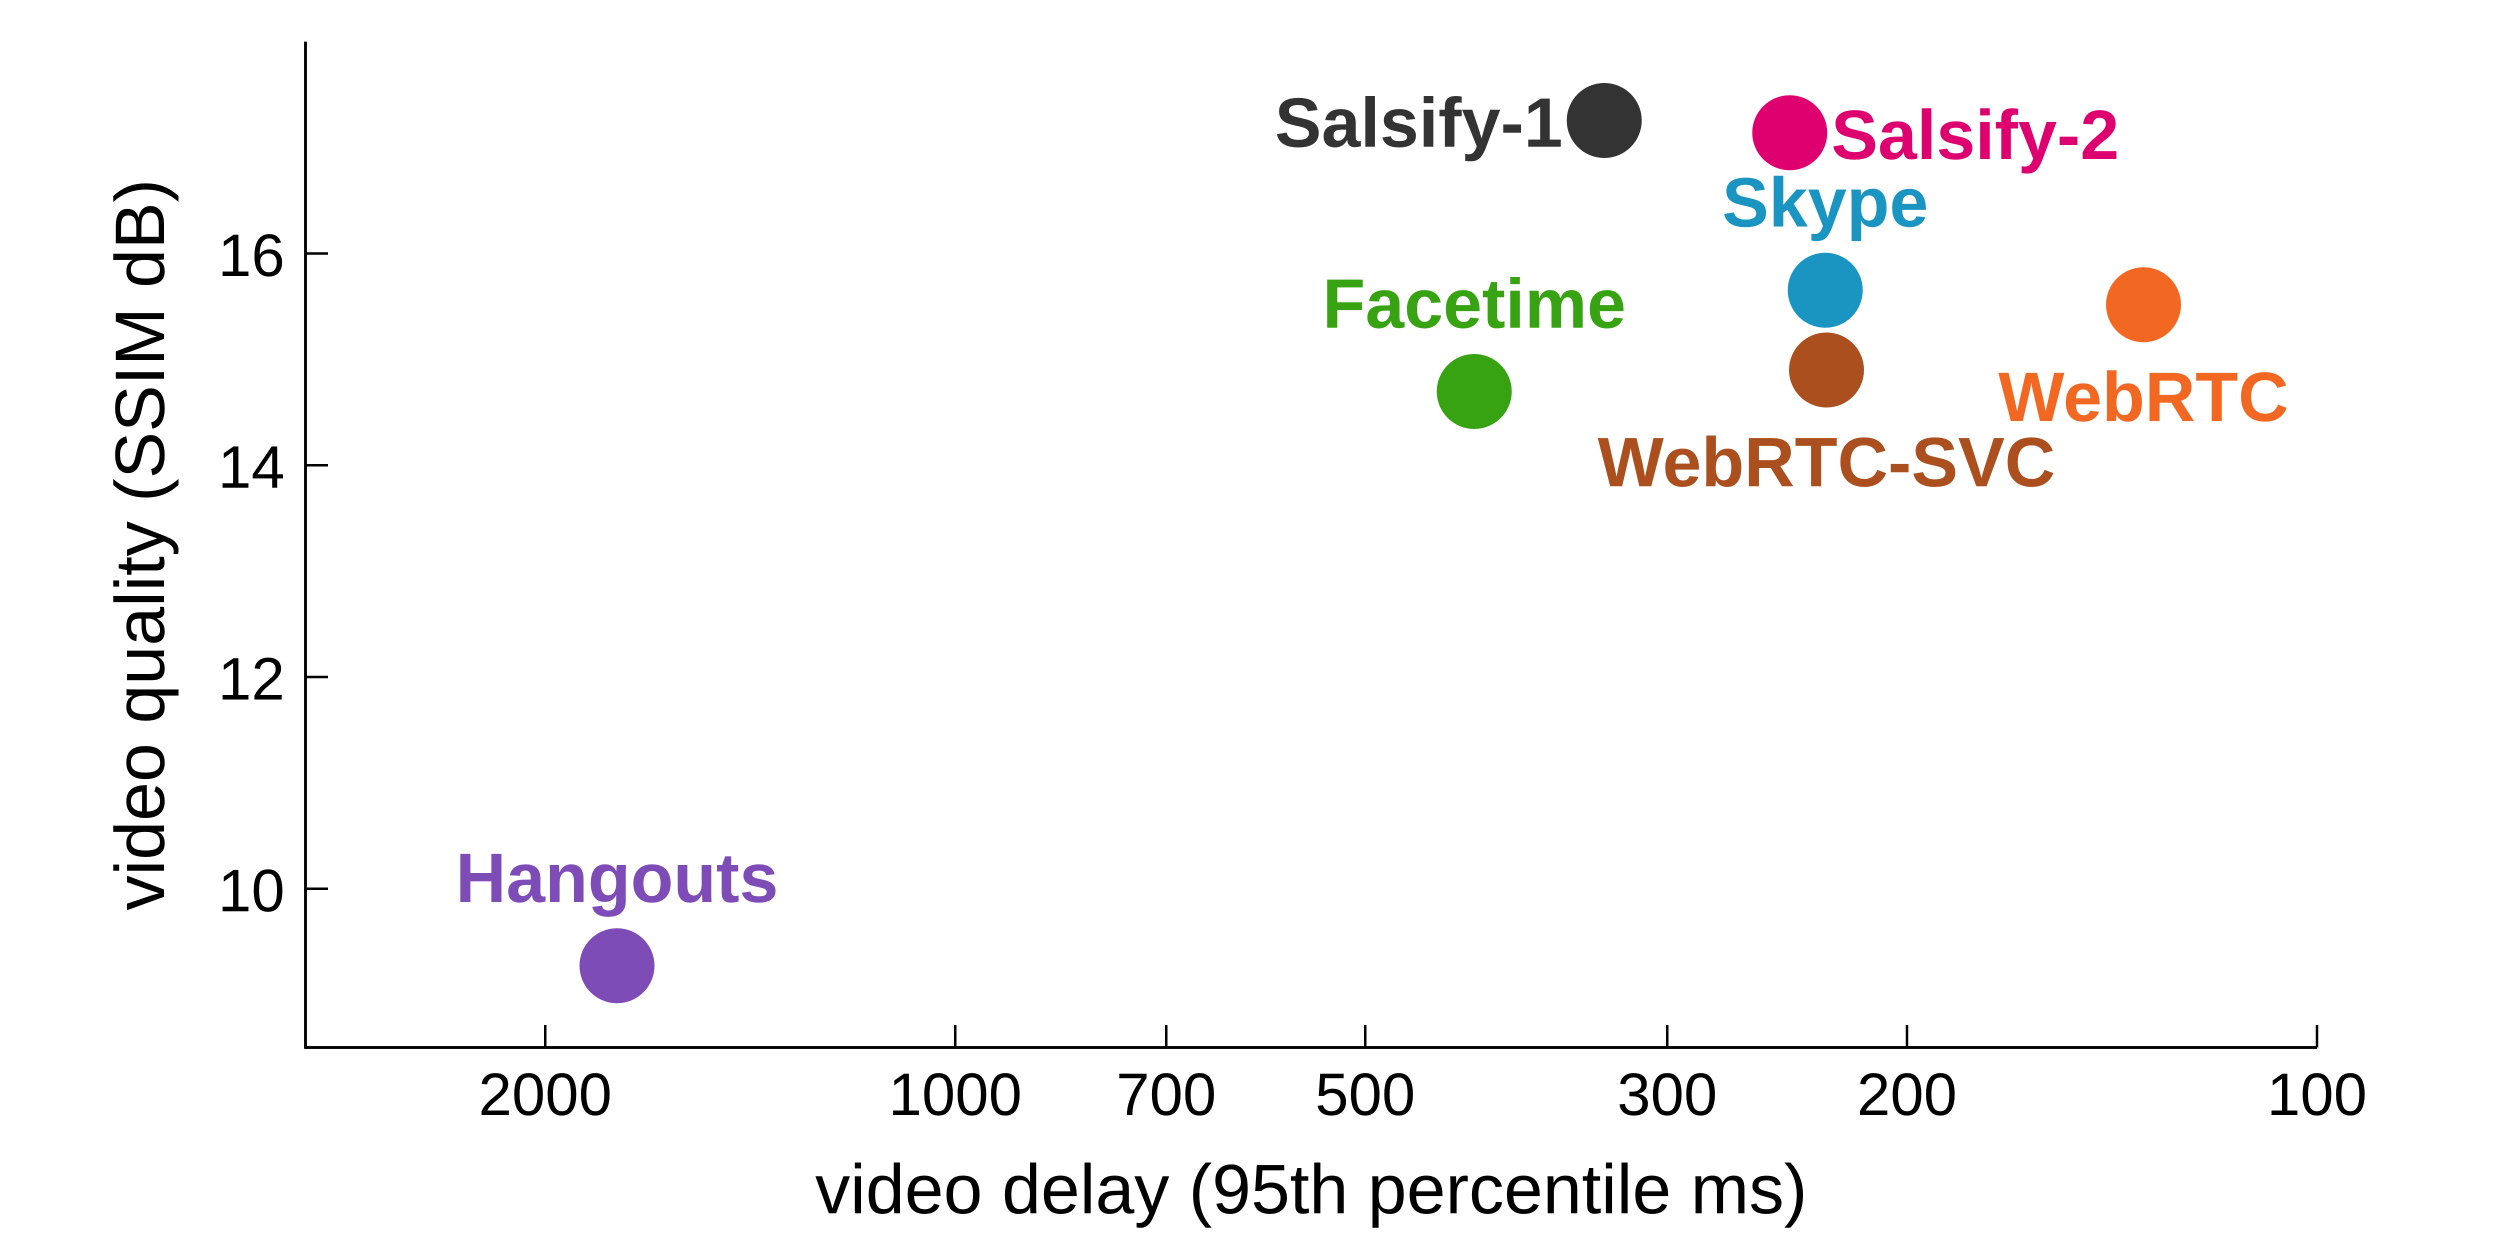
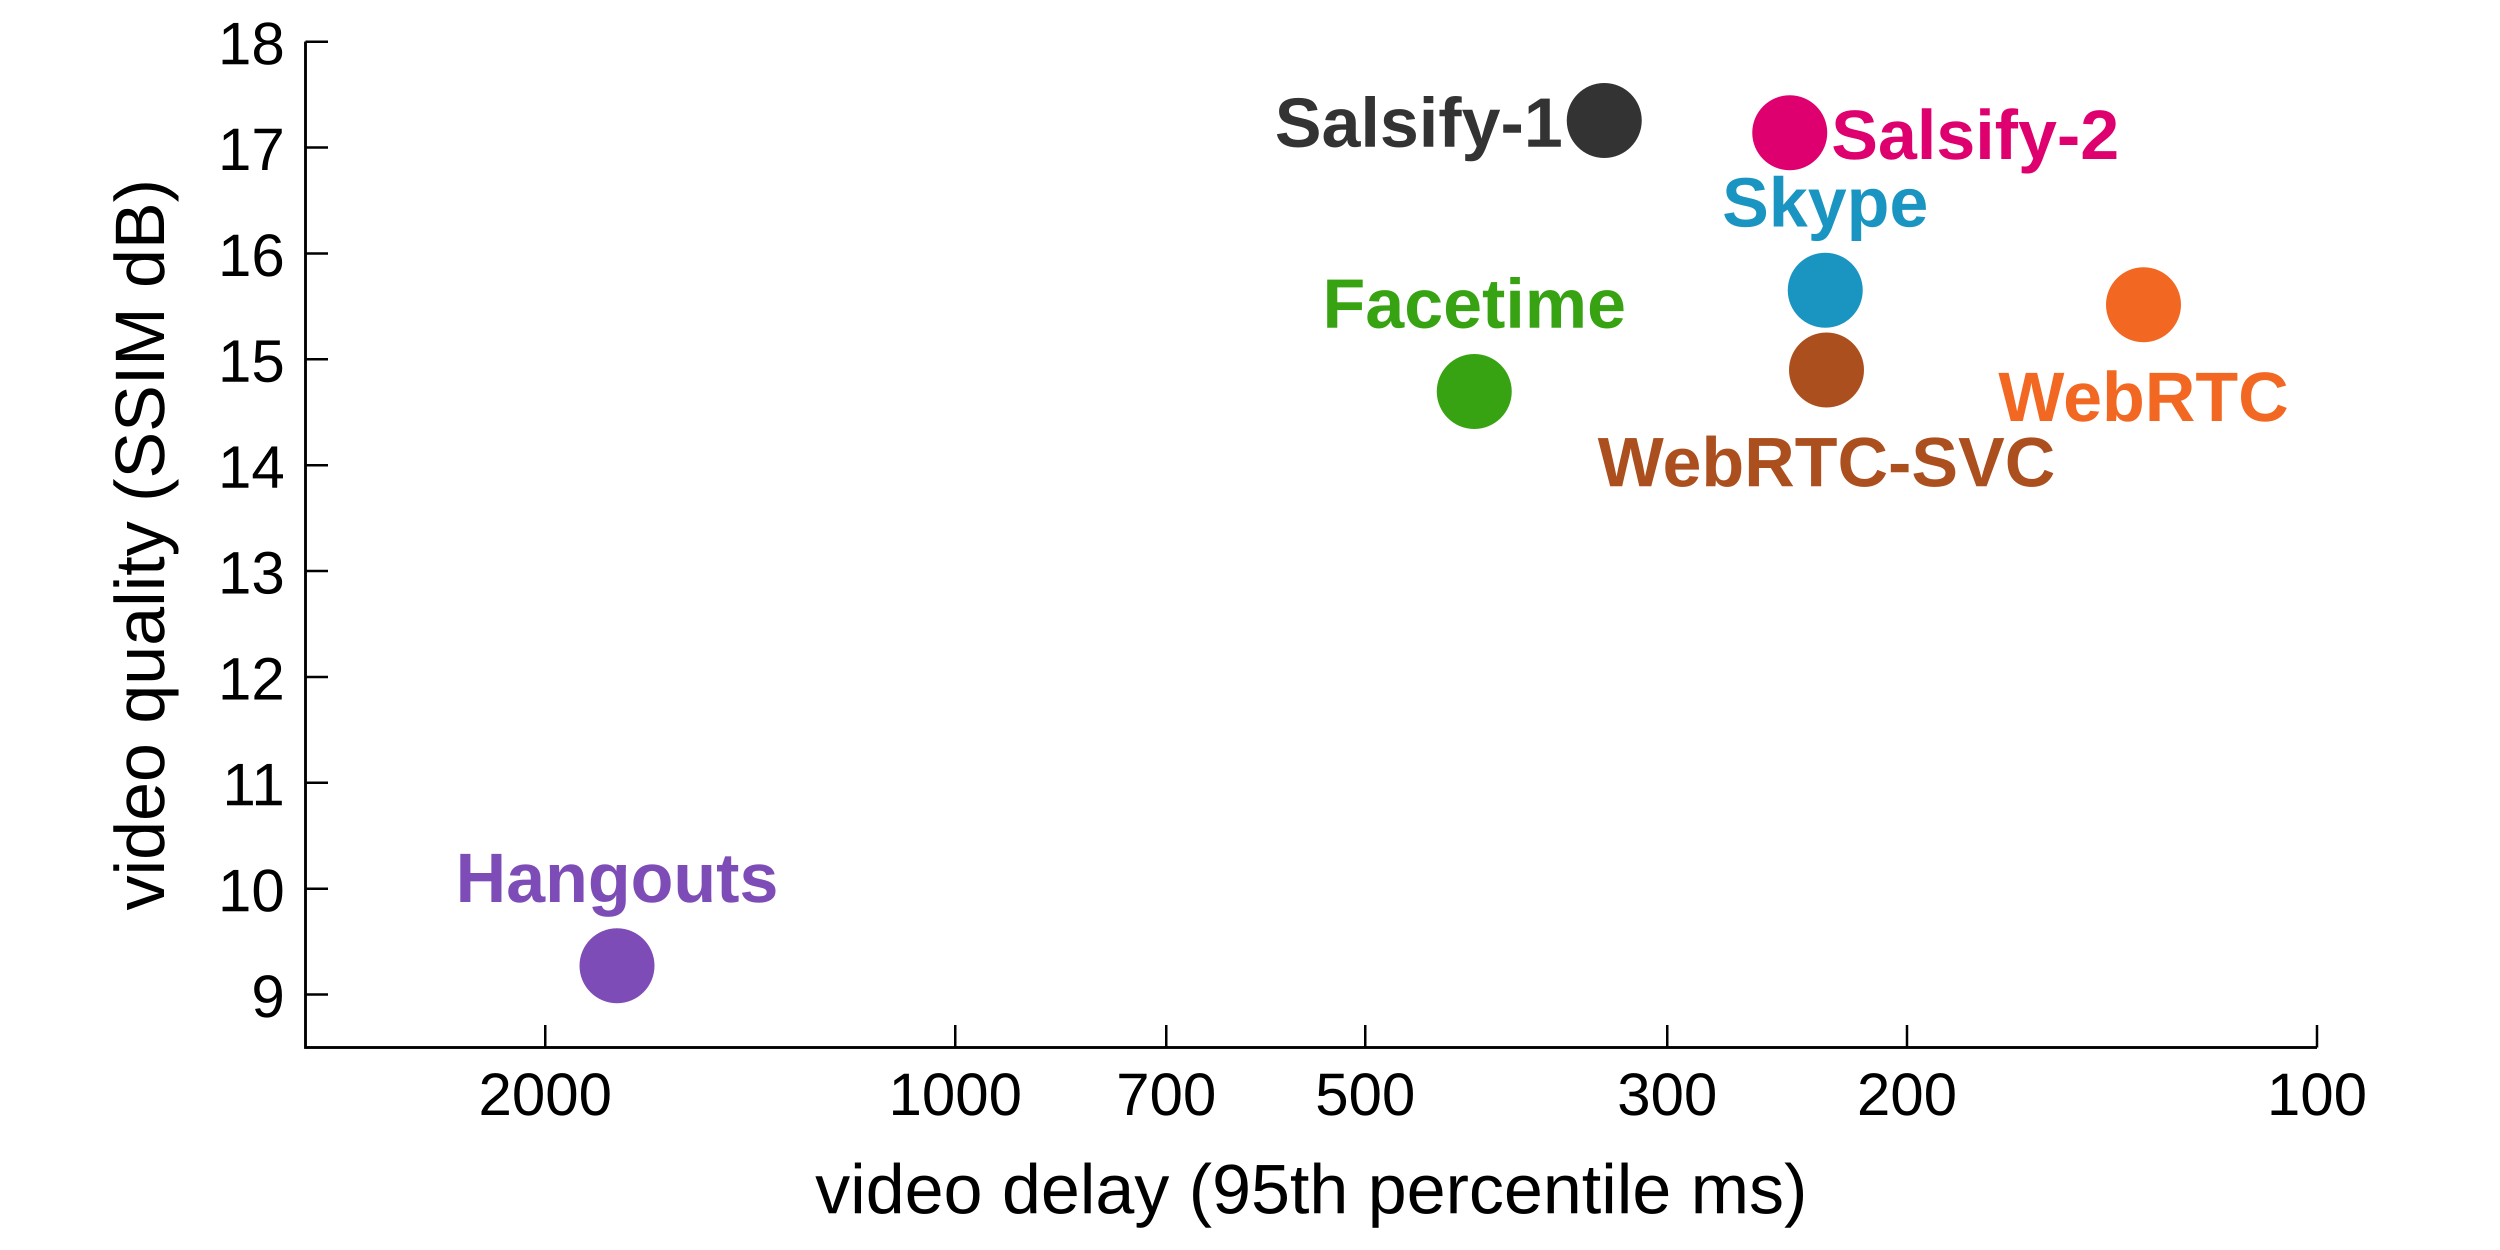
<svg xmlns="http://www.w3.org/2000/svg" xmlns:xlink="http://www.w3.org/1999/xlink" width="1000" height="500" viewBox="0 0 1000 500">
  <g id="gnuplot_canvas">
    <rect x="0" y="0" width="1000" height="500" fill="#ffffff" />
    <defs>
      <circle id="gpDot" r="0.5" stroke-width="0.5" />
      <path id="gpPt0" stroke-width="0.222" stroke="currentColor" d="M-1,0 h2 M0,-1 v2" />
      <path id="gpPt1" stroke-width="0.222" stroke="currentColor" d="M-1,-1 L1,1 M1,-1 L-1,1" />
      <path id="gpPt2" stroke-width="0.222" stroke="currentColor" d="M-1,0 L1,0 M0,-1 L0,1 M-1,-1 L1,1 M-1,1 L1,-1" />
      <rect id="gpPt3" stroke-width="0.222" stroke="currentColor" x="-1" y="-1" width="2" height="2" />
      <rect id="gpPt4" stroke-width="0.222" stroke="currentColor" fill="currentColor" x="-1" y="-1" width="2" height="2" />
      <circle id="gpPt5" stroke-width="0.222" stroke="currentColor" cx="0" cy="0" r="1" />
      <use xlink:href="#gpPt5" id="gpPt6" fill="currentColor" stroke="none" />
      <path id="gpPt7" stroke-width="0.222" stroke="currentColor" d="M0,-1.33 L-1.33,0.67 L1.33,0.67 z" />
      <use xlink:href="#gpPt7" id="gpPt8" fill="currentColor" stroke="none" />
      <use xlink:href="#gpPt7" id="gpPt9" stroke="currentColor" transform="rotate(180)" />
      <use xlink:href="#gpPt9" id="gpPt10" fill="currentColor" stroke="none" />
      <use xlink:href="#gpPt3" id="gpPt11" stroke="currentColor" transform="rotate(45)" />
      <use xlink:href="#gpPt11" id="gpPt12" fill="currentColor" stroke="none" />
      <path id="gpPt13" stroke-width="0.222" stroke="currentColor" d="M0,1.330 L1.265,0.411 L0.782,-1.067 L-0.782,-1.076 L-1.265,0.411 z" />
      <use xlink:href="#gpPt13" id="gpPt14" fill="currentColor" stroke="none" />
      <filter id="textbox" filterUnits="objectBoundingBox" x="0" y="0" height="1" width="1">
        <feFlood flood-color="#FFFFFF" flood-opacity="1" result="bgnd" />
        <feComposite in="SourceGraphic" in2="bgnd" operator="atop" />
      </filter>
      <filter id="greybox" filterUnits="objectBoundingBox" x="0" y="0" height="1" width="1">
        <feFlood flood-color="lightgrey" flood-opacity="1" result="grey" />
        <feComposite in="SourceGraphic" in2="grey" operator="atop" />
      </filter>
    </defs>
    <g fill="none" color="#FFFFFF" stroke="currentColor" stroke-width="1.00" stroke-linecap="butt" stroke-linejoin="miter">
</g>
    <g fill="none" color="black" stroke="currentColor" stroke-width="1.00" stroke-linecap="butt" stroke-linejoin="miter">
+       <path stroke="black" d="M122.2,397.8 L131.2,397.8  " />
+       <g transform="translate(113.9,406.8)" stroke="none" fill="black" font-family="Arial" font-size="24.00" text-anchor="end">
+         <text>
+           <tspan font-family="Arial"> 9</tspan>
+         </text>
+       </g>
+     </g>
+     <g fill="none" color="black" stroke="currentColor" stroke-width="1.00" stroke-linecap="butt" stroke-linejoin="miter">
      <path stroke="black" d="M122.2,355.5 L131.2,355.5  " />
      <g transform="translate(113.9,364.5)" stroke="none" fill="black" font-family="Arial" font-size="24.00" text-anchor="end">
        <text>
          <tspan font-family="Arial"> 10</tspan>
        </text>
      </g>
    </g>
    <g fill="none" color="black" stroke="currentColor" stroke-width="1.00" stroke-linecap="butt" stroke-linejoin="miter">
+       <path stroke="black" d="M122.2,313.1 L131.2,313.1  " />
+       <g transform="translate(113.9,322.1)" stroke="none" fill="black" font-family="Arial" font-size="24.00" text-anchor="end">
+         <text>
+           <tspan font-family="Arial"> 11</tspan>
+         </text>
+       </g>
+     </g>
+     <g fill="none" color="black" stroke="currentColor" stroke-width="1.00" stroke-linecap="butt" stroke-linejoin="miter">
      <path stroke="black" d="M122.2,270.8 L131.2,270.8  " />
      <g transform="translate(113.9,279.8)" stroke="none" fill="black" font-family="Arial" font-size="24.00" text-anchor="end">
        <text>
          <tspan font-family="Arial"> 12</tspan>
        </text>
      </g>
    </g>
    <g fill="none" color="black" stroke="currentColor" stroke-width="1.00" stroke-linecap="butt" stroke-linejoin="miter">
+       <path stroke="black" d="M122.2,228.4 L131.2,228.4  " />
+       <g transform="translate(113.9,237.4)" stroke="none" fill="black" font-family="Arial" font-size="24.00" text-anchor="end">
+         <text>
+           <tspan font-family="Arial"> 13</tspan>
+         </text>
+       </g>
+     </g>
+     <g fill="none" color="black" stroke="currentColor" stroke-width="1.00" stroke-linecap="butt" stroke-linejoin="miter">
      <path stroke="black" d="M122.2,186.1 L131.2,186.1  " />
      <g transform="translate(113.9,195.1)" stroke="none" fill="black" font-family="Arial" font-size="24.00" text-anchor="end">
        <text>
          <tspan font-family="Arial"> 14</tspan>
        </text>
      </g>
    </g>
    <g fill="none" color="black" stroke="currentColor" stroke-width="1.00" stroke-linecap="butt" stroke-linejoin="miter">
+       <path stroke="black" d="M122.2,143.7 L131.2,143.7  " />
+       <g transform="translate(113.9,152.7)" stroke="none" fill="black" font-family="Arial" font-size="24.00" text-anchor="end">
+         <text>
+           <tspan font-family="Arial"> 15</tspan>
+         </text>
+       </g>
+     </g>
+     <g fill="none" color="black" stroke="currentColor" stroke-width="1.00" stroke-linecap="butt" stroke-linejoin="miter">
      <path stroke="black" d="M122.2,101.4 L131.2,101.4  " />
      <g transform="translate(113.9,110.4)" stroke="none" fill="black" font-family="Arial" font-size="24.00" text-anchor="end">
        <text>
          <tspan font-family="Arial"> 16</tspan>
        </text>
      </g>
    </g>
    <g fill="none" color="black" stroke="currentColor" stroke-width="1.00" stroke-linecap="butt" stroke-linejoin="miter">
+       <path stroke="black" d="M122.2,59.0 L131.2,59.0  " />
+       <g transform="translate(113.9,68.0)" stroke="none" fill="black" font-family="Arial" font-size="24.00" text-anchor="end">
+         <text>
+           <tspan font-family="Arial"> 17</tspan>
+         </text>
+       </g>
+     </g>
+     <g fill="none" color="black" stroke="currentColor" stroke-width="1.00" stroke-linecap="butt" stroke-linejoin="miter">
+       <path stroke="black" d="M122.2,16.7 L131.2,16.7  " />
+       <g transform="translate(113.9,25.7)" stroke="none" fill="black" font-family="Arial" font-size="24.00" text-anchor="end">
+         <text>
+           <tspan font-family="Arial"> 18</tspan>
+         </text>
+       </g>
+     </g>
+     <g fill="none" color="black" stroke="currentColor" stroke-width="1.00" stroke-linecap="butt" stroke-linejoin="miter">
      <path stroke="black" d="M926.8,419.0 L926.8,410.0  " />
      <g transform="translate(926.8,446.0)" stroke="none" fill="black" font-family="Arial" font-size="24.00" text-anchor="middle">
        <text>
          <tspan font-family="Arial">100</tspan>
        </text>
      </g>
    </g>
    <g fill="none" color="black" stroke="currentColor" stroke-width="1.00" stroke-linecap="butt" stroke-linejoin="miter">
      <path stroke="black" d="M762.8,419.0 L762.8,410.0  " />
      <g transform="translate(762.8,446.0)" stroke="none" fill="black" font-family="Arial" font-size="24.00" text-anchor="middle">
        <text>
          <tspan font-family="Arial">200</tspan>
        </text>
      </g>
    </g>
    <g fill="none" color="black" stroke="currentColor" stroke-width="1.00" stroke-linecap="butt" stroke-linejoin="miter">
      <path stroke="black" d="M666.9,419.0 L666.9,410.0  " />
      <g transform="translate(666.9,446.0)" stroke="none" fill="black" font-family="Arial" font-size="24.00" text-anchor="middle">
        <text>
          <tspan font-family="Arial">300</tspan>
        </text>
      </g>
    </g>
    <g fill="none" color="black" stroke="currentColor" stroke-width="1.00" stroke-linecap="butt" stroke-linejoin="miter">
      <path stroke="black" d="M546.1,419.0 L546.1,410.0  " />
      <g transform="translate(546.1,446.0)" stroke="none" fill="black" font-family="Arial" font-size="24.00" text-anchor="middle">
        <text>
          <tspan font-family="Arial">500</tspan>
        </text>
      </g>
    </g>
    <g fill="none" color="black" stroke="currentColor" stroke-width="1.00" stroke-linecap="butt" stroke-linejoin="miter">
      <path stroke="black" d="M466.5,419.0 L466.5,410.0  " />
      <g transform="translate(466.5,446.0)" stroke="none" fill="black" font-family="Arial" font-size="24.00" text-anchor="middle">
        <text>
          <tspan font-family="Arial">700</tspan>
        </text>
      </g>
    </g>
    <g fill="none" color="black" stroke="currentColor" stroke-width="1.00" stroke-linecap="butt" stroke-linejoin="miter">
      <path stroke="black" d="M382.1,419.0 L382.1,410.0  " />
      <g transform="translate(382.1,446.0)" stroke="none" fill="black" font-family="Arial" font-size="24.00" text-anchor="middle">
        <text>
          <tspan font-family="Arial">1000</tspan>
        </text>
      </g>
    </g>
    <g fill="none" color="black" stroke="currentColor" stroke-width="1.00" stroke-linecap="butt" stroke-linejoin="miter">
      <path stroke="black" d="M218.1,419.0 L218.1,410.0  " />
      <g transform="translate(218.1,446.0)" stroke="none" fill="black" font-family="Arial" font-size="24.00" text-anchor="middle">
        <text>
          <tspan font-family="Arial">2000</tspan>
        </text>
      </g>
    </g>
    <g fill="none" color="black" stroke="currentColor" stroke-width="1.00" stroke-linecap="butt" stroke-linejoin="miter">
</g>
    <g fill="none" color="black" stroke="currentColor" stroke-width="1.00" stroke-linecap="butt" stroke-linejoin="miter">
      <path stroke="black" d="M122.2,16.7 L122.2,419.0 L926.8,419.0 M926.8,16.7 M122.2,16.7  " />
    </g>
    <g fill="none" color="black" stroke="currentColor" stroke-width="1.00" stroke-linecap="butt" stroke-linejoin="miter">
      <g transform="translate(65.6,217.9) rotate(270)" stroke="none" fill="black" font-family="Arial" font-size="28.00" text-anchor="middle">
        <text>
          <tspan font-family="Arial">video quality (SSIM dB)</tspan>
        </text>
      </g>
    </g>
    <g fill="none" color="black" stroke="currentColor" stroke-width="1.00" stroke-linecap="butt" stroke-linejoin="miter">
      <g transform="translate(949.2,217.9) rotate(270)" stroke="none" fill="black" font-family="Arial" font-size="12.00" text-anchor="middle">
        <text />
      </g>
    </g>
    <g fill="none" color="black" stroke="currentColor" stroke-width="1.00" stroke-linecap="butt" stroke-linejoin="miter">
      <g transform="translate(524.5,485.3)" stroke="none" fill="black" font-family="Arial" font-size="28.00" text-anchor="middle">
        <text>
          <tspan font-family="Arial">video delay (95th percentile ms)</tspan>
        </text>
      </g>
    </g>
    <g fill="none" color="black" stroke="currentColor" stroke-width="1.00" stroke-linecap="butt" stroke-linejoin="miter">
      <g transform="translate(524.5,30.2)" stroke="none" fill="black" font-family="Arial" font-size="12.00" text-anchor="middle">
        <text />
      </g>
      <g transform="translate(524.5,30.3)" stroke="none" fill="black" font-family="Arial" font-size="12.00" text-anchor="middle">
        <text />
      </g>
    </g>
    <g fill="none" color="black" stroke="currentColor" stroke-width="1.00" stroke-linecap="butt" stroke-linejoin="miter">
      <g transform="translate(80.7,482.9)" stroke="none" fill="black" font-family="Arial" font-size="12.00" text-anchor="start">
        <text />
      </g>
    </g>
    <g id="gnuplot_plot_1">
      <g fill="none" color="black" stroke="currentColor" stroke-width="1.00" stroke-linecap="butt" stroke-linejoin="miter">
        <path stroke="rgb(172,  79,  31)" d="M730.6,148.0  " />
        <use xlink:href="#gpPt6" transform="translate(730.6,148.0) scale(13.50)" color="rgb(172,  79,  31)" />
      </g>
    </g>
    <g id="gnuplot_plot_2">
      <g fill="none" color="black" stroke="currentColor" stroke-width="1.00" stroke-linecap="butt" stroke-linejoin="miter">
        <g transform="translate(730.6,194.5)" stroke="none" fill="rgb(172,79,31)" font-family="Arial:Bold" font-size="28.00" text-anchor="middle">
          <text>
            <tspan font-family="Arial" font-weight="bold">WebRTC-SVC</tspan>
          </text>
        </g>
      </g>
    </g>
    <g id="gnuplot_plot_3">
      <g fill="none" color="black" stroke="currentColor" stroke-width="1.00" stroke-linecap="butt" stroke-linejoin="miter">
        <path stroke="rgb( 26, 149, 194)" d="M730.1,116.1  " />
        <use xlink:href="#gpPt6" transform="translate(730.1,116.1) scale(13.50)" color="rgb( 26, 149, 194)" />
      </g>
    </g>
    <g id="gnuplot_plot_4">
      <g fill="none" color="black" stroke="currentColor" stroke-width="1.00" stroke-linecap="butt" stroke-linejoin="miter">
        <g transform="translate(730.1,90.6)" stroke="none" fill="rgb(26,149,194)" font-family="Arial:Bold" font-size="28.00" text-anchor="middle">
          <text>
            <tspan font-family="Arial" font-weight="bold">Skype</tspan>
          </text>
        </g>
      </g>
    </g>
    <g id="gnuplot_plot_5">
      <g fill="none" color="black" stroke="currentColor" stroke-width="1.00" stroke-linecap="butt" stroke-linejoin="miter">
        <path stroke="rgb( 55, 163,  19)" d="M589.7,156.6  " />
        <use xlink:href="#gpPt6" transform="translate(589.7,156.6) scale(13.50)" color="rgb( 55, 163,  19)" />
      </g>
    </g>
    <g id="gnuplot_plot_6">
      <g fill="none" color="black" stroke="currentColor" stroke-width="1.00" stroke-linecap="butt" stroke-linejoin="miter">
        <g transform="translate(589.7,131.1)" stroke="none" fill="rgb(55,163,19)" font-family="Arial:Bold" font-size="28.00" text-anchor="middle">
          <text>
            <tspan font-family="Arial" font-weight="bold">Facetime</tspan>
          </text>
        </g>
      </g>
    </g>
    <g id="gnuplot_plot_7">
      <g fill="none" color="black" stroke="currentColor" stroke-width="1.00" stroke-linecap="butt" stroke-linejoin="miter">
        <path stroke="rgb(126,  76, 182)" d="M246.8,386.3  " />
        <use xlink:href="#gpPt6" transform="translate(246.8,386.3) scale(13.50)" color="rgb(126,  76, 182)" />
      </g>
    </g>
    <g id="gnuplot_plot_8">
      <g fill="none" color="black" stroke="currentColor" stroke-width="1.00" stroke-linecap="butt" stroke-linejoin="miter">
        <g transform="translate(246.8,360.8)" stroke="none" fill="rgb(126,76,182)" font-family="Arial:Bold" font-size="28.00" text-anchor="middle">
          <text>
            <tspan font-family="Arial" font-weight="bold">Hangouts</tspan>
          </text>
        </g>
      </g>
    </g>
    <g id="gnuplot_plot_9">
      <g fill="none" color="black" stroke="currentColor" stroke-width="1.00" stroke-linecap="butt" stroke-linejoin="miter">
        <path stroke="rgb( 51,  51,  51)" d="M641.7,48.2  " />
        <use xlink:href="#gpPt6" transform="translate(641.7,48.2) scale(13.50)" color="rgb( 51,  51,  51)" />
      </g>
    </g>
    <g id="gnuplot_plot_10">
      <g fill="none" color="black" stroke="currentColor" stroke-width="1.00" stroke-linecap="butt" stroke-linejoin="miter">
        <g transform="translate(625.1,58.7)" stroke="none" fill="rgb(51,51,51)" font-family="Arial:Bold" font-size="28.00" text-anchor="end">
          <text>
            <tspan font-family="Arial" font-weight="bold">Salsify-1</tspan>
          </text>
        </g>
      </g>
    </g>
    <g id="gnuplot_plot_11">
      <g fill="none" color="black" stroke="currentColor" stroke-width="1.00" stroke-linecap="butt" stroke-linejoin="miter">
        <path stroke="rgb(223,   0, 111)" d="M715.9,53.1  " />
        <use xlink:href="#gpPt6" transform="translate(715.9,53.1) scale(13.50)" color="rgb(223,   0, 111)" />
      </g>
    </g>
    <g id="gnuplot_plot_12">
      <g fill="none" color="black" stroke="currentColor" stroke-width="1.00" stroke-linecap="butt" stroke-linejoin="miter">
        <g transform="translate(732.5,63.6)" stroke="none" fill="rgb(223,0,111)" font-family="Arial:Bold" font-size="28.00" text-anchor="start">
          <text>
            <tspan font-family="Arial" font-weight="bold">Salsify-2</tspan>
          </text>
        </g>
      </g>
    </g>
    <g id="gnuplot_plot_13">
      <g fill="none" color="black" stroke="currentColor" stroke-width="1.00" stroke-linecap="butt" stroke-linejoin="miter">
        <path stroke="rgb(242, 104,  34)" d="M857.4,121.9  " />
        <use xlink:href="#gpPt6" transform="translate(857.4,121.9) scale(13.50)" color="rgb(242, 104,  34)" />
      </g>
    </g>
    <g id="gnuplot_plot_14">
      <g fill="none" color="black" stroke="currentColor" stroke-width="1.00" stroke-linecap="butt" stroke-linejoin="miter">
        <g transform="translate(857.4,168.4)" stroke="none" fill="rgb(242,104,34)" font-family="Arial:Bold" font-size="28.00" text-anchor="middle">
          <text>
            <tspan font-family="Arial" font-weight="bold">WebRTC</tspan>
          </text>
        </g>
      </g>
    </g>
    <g fill="none" color="#FFFFFF" stroke="rgb(242, 104,  34)" stroke-width="2.00" stroke-linecap="butt" stroke-linejoin="miter">
</g>
    <g fill="none" color="black" stroke="currentColor" stroke-width="2.00" stroke-linecap="butt" stroke-linejoin="miter">
</g>
    <g fill="none" color="black" stroke="black" stroke-width="1.00" stroke-linecap="butt" stroke-linejoin="miter">
</g>
    <g fill="none" color="black" stroke="currentColor" stroke-width="1.00" stroke-linecap="butt" stroke-linejoin="miter">
      <path stroke="black" d="M122.2,16.7 L122.2,419.0 L926.8,419.0 M926.8,16.7 M122.2,16.7  " />
    </g>
    <g fill="none" color="black" stroke="currentColor" stroke-width="1.00" stroke-linecap="butt" stroke-linejoin="miter">
</g>
  </g>
</svg>
